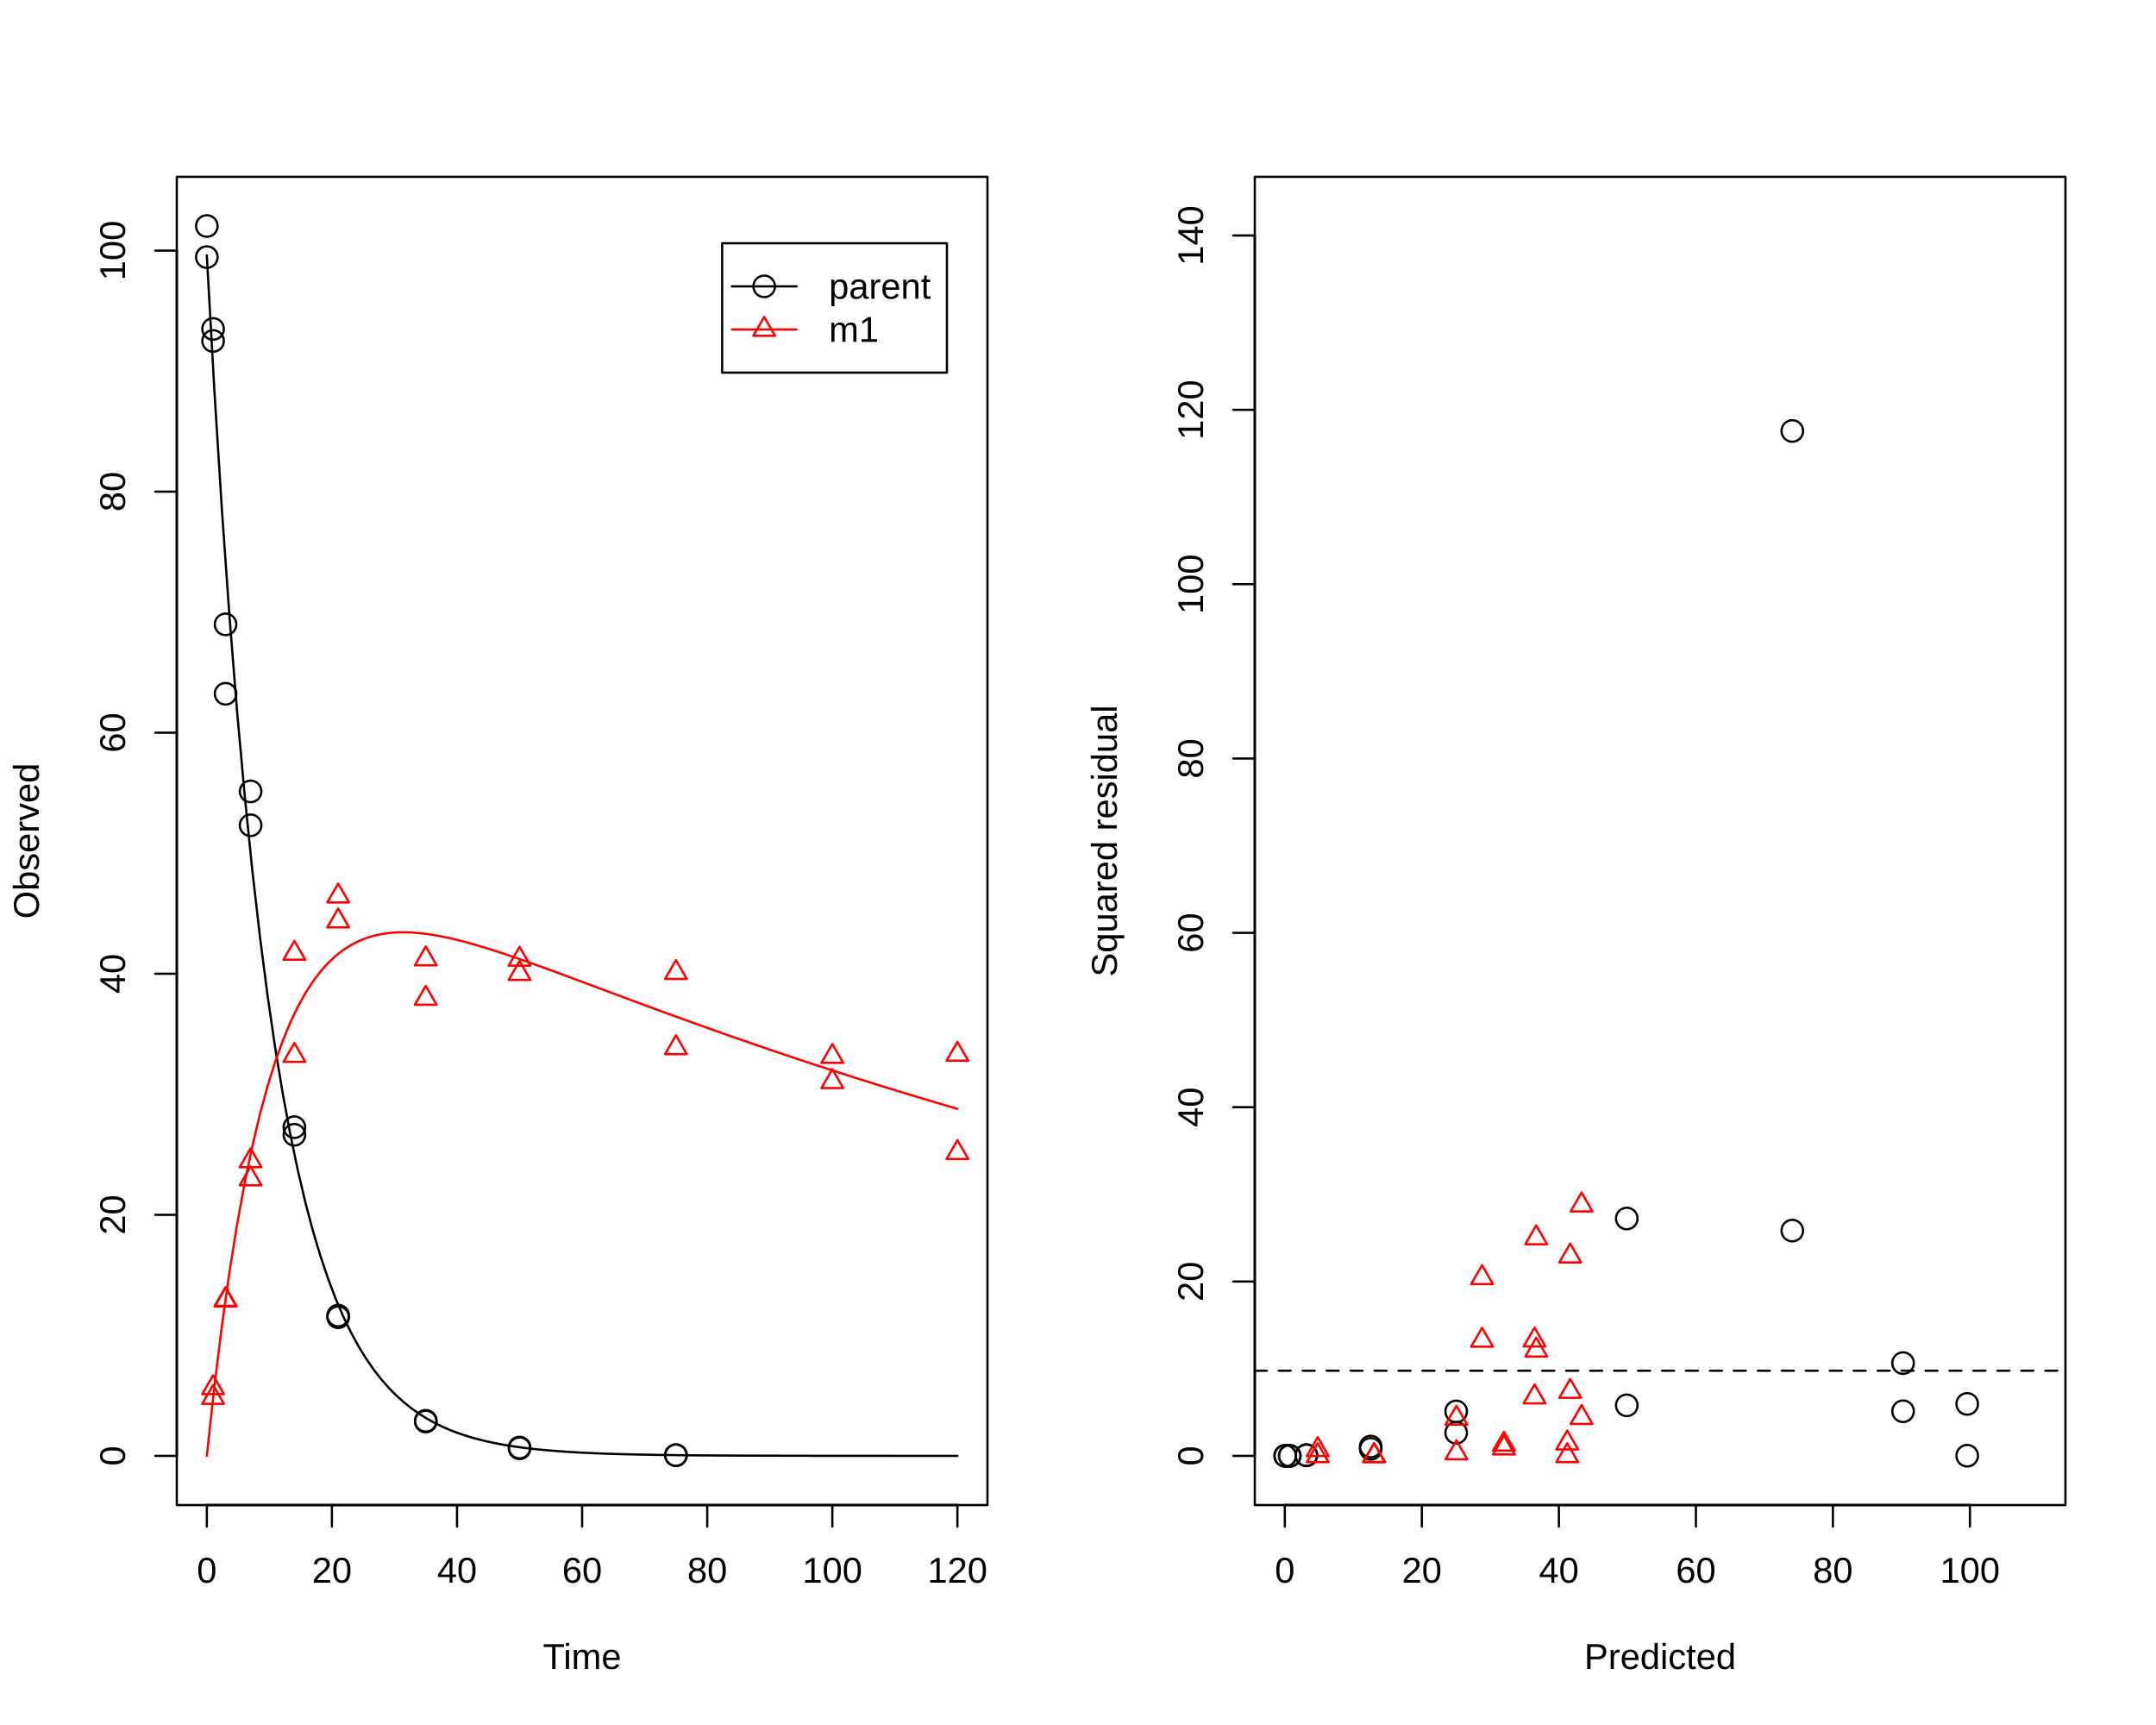
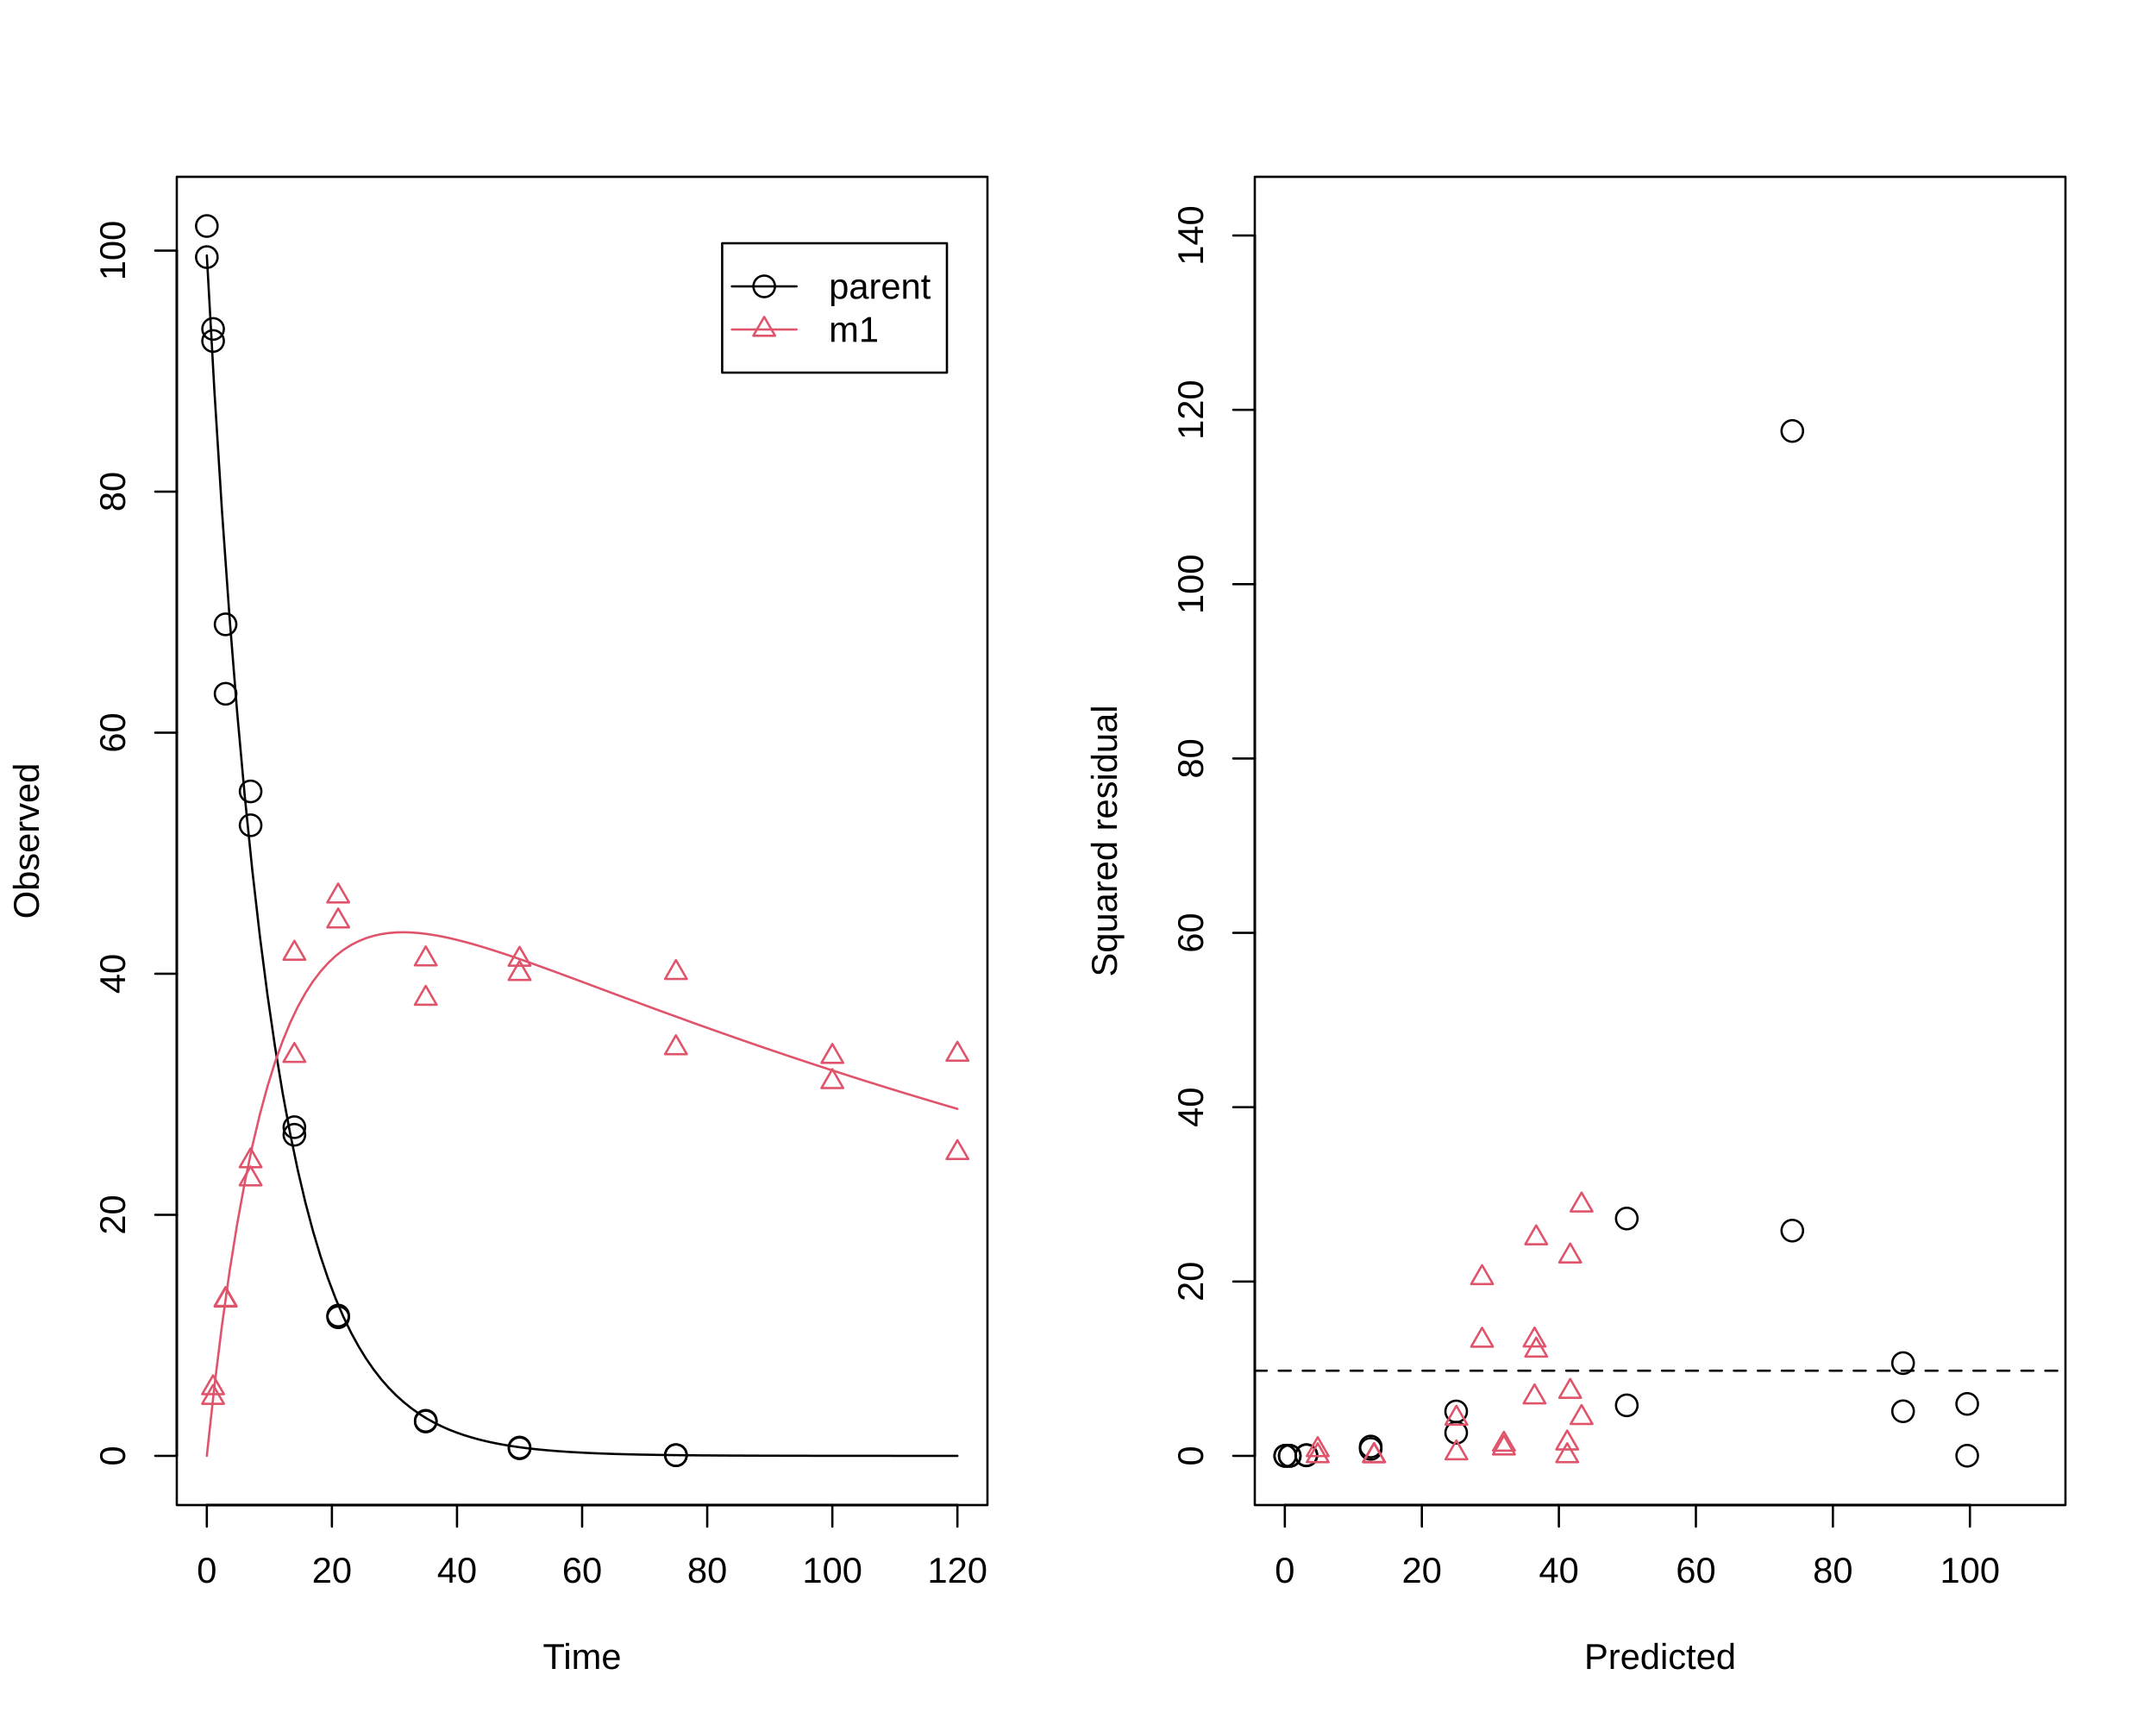
<svg xmlns="http://www.w3.org/2000/svg" viewBox="0 0 720.00 576.00">
  <defs>
    <style type="text/css">
    line, polyline, polygon, path, rect, circle {
      fill: none;
      stroke: #000000;
      stroke-linecap: round;
      stroke-linejoin: round;
      stroke-miterlimit: 10.00;
    }
  </style>
  </defs>
  <rect width="100%" height="100%" style="stroke: none; fill: #FFFFFF;" />
  <line x1="69.07" y1="502.56" x2="319.73" y2="502.56" style="stroke-width: 0.75;" />
  <line x1="69.07" y1="502.56" x2="69.07" y2="509.76" style="stroke-width: 0.75;" />
  <line x1="110.84" y1="502.56" x2="110.84" y2="509.76" style="stroke-width: 0.75;" />
  <line x1="152.62" y1="502.56" x2="152.62" y2="509.76" style="stroke-width: 0.75;" />
  <line x1="194.40" y1="502.56" x2="194.40" y2="509.76" style="stroke-width: 0.75;" />
  <line x1="236.18" y1="502.56" x2="236.18" y2="509.76" style="stroke-width: 0.75;" />
  <line x1="277.96" y1="502.56" x2="277.96" y2="509.76" style="stroke-width: 0.75;" />
  <line x1="319.73" y1="502.56" x2="319.73" y2="509.76" style="stroke-width: 0.75;" />
  <text x="65.73" y="528.48" style="font-size: 12.00px; font-family: Liberation Sans;" textLength="6.67px" lengthAdjust="spacingAndGlyphs">0</text>
  <text x="104.17" y="528.48" style="font-size: 12.00px; font-family: Liberation Sans;" textLength="13.34px" lengthAdjust="spacingAndGlyphs">20</text>
  <text x="145.95" y="528.48" style="font-size: 12.00px; font-family: Liberation Sans;" textLength="13.34px" lengthAdjust="spacingAndGlyphs">40</text>
  <text x="187.73" y="528.48" style="font-size: 12.00px; font-family: Liberation Sans;" textLength="13.34px" lengthAdjust="spacingAndGlyphs">60</text>
  <text x="229.51" y="528.48" style="font-size: 12.00px; font-family: Liberation Sans;" textLength="13.34px" lengthAdjust="spacingAndGlyphs">80</text>
  <text x="267.95" y="528.48" style="font-size: 12.00px; font-family: Liberation Sans;" textLength="20.02px" lengthAdjust="spacingAndGlyphs">100</text>
  <text x="309.73" y="528.48" style="font-size: 12.00px; font-family: Liberation Sans;" textLength="20.02px" lengthAdjust="spacingAndGlyphs">120</text>
  <line x1="59.04" y1="486.13" x2="59.04" y2="83.68" style="stroke-width: 0.75;" />
  <line x1="59.04" y1="486.13" x2="51.84" y2="486.13" style="stroke-width: 0.75;" />
  <line x1="59.04" y1="405.64" x2="51.84" y2="405.64" style="stroke-width: 0.75;" />
  <line x1="59.04" y1="325.15" x2="51.84" y2="325.15" style="stroke-width: 0.75;" />
  <line x1="59.04" y1="244.66" x2="51.84" y2="244.66" style="stroke-width: 0.75;" />
  <line x1="59.04" y1="164.17" x2="51.84" y2="164.17" style="stroke-width: 0.75;" />
  <line x1="59.04" y1="83.68" x2="51.84" y2="83.68" style="stroke-width: 0.75;" />
  <text transform="translate(41.76,489.47) rotate(-90)" style="font-size: 12.00px; font-family: Liberation Sans;" textLength="6.67px" lengthAdjust="spacingAndGlyphs">0</text>
  <text transform="translate(41.76,412.31) rotate(-90)" style="font-size: 12.00px; font-family: Liberation Sans;" textLength="13.34px" lengthAdjust="spacingAndGlyphs">20</text>
  <text transform="translate(41.76,331.82) rotate(-90)" style="font-size: 12.00px; font-family: Liberation Sans;" textLength="13.34px" lengthAdjust="spacingAndGlyphs">40</text>
  <text transform="translate(41.76,251.33) rotate(-90)" style="font-size: 12.00px; font-family: Liberation Sans;" textLength="13.34px" lengthAdjust="spacingAndGlyphs">60</text>
  <text transform="translate(41.76,170.84) rotate(-90)" style="font-size: 12.00px; font-family: Liberation Sans;" textLength="13.34px" lengthAdjust="spacingAndGlyphs">80</text>
  <text transform="translate(41.76,93.68) rotate(-90)" style="font-size: 12.00px; font-family: Liberation Sans;" textLength="20.02px" lengthAdjust="spacingAndGlyphs">100</text>
  <polyline points="59.04,502.56 329.76,502.56 329.76,59.04 59.04,59.04 59.04,502.56 " style="stroke-width: 0.75;" />
  <defs>
    <clipPath id="cpMC4wMHwzNjAuMDB8NTc2LjAwfDAuMDA=">
      <rect x="0.00" y="0.00" width="360.00" height="576.00" />
    </clipPath>
  </defs>
  <g clip-path="url(#cpMC4wMHwzNjAuMDB8NTc2LjAwfDAuMDA=)">
    <text x="181.29" y="557.28" style="font-size: 12.00px; font-family: Liberation Sans;" textLength="26.22px" lengthAdjust="spacingAndGlyphs">Time</text>
  </g>
  <g clip-path="url(#cpMC4wMHwzNjAuMDB8NTc2LjAwfDAuMDA=)">
    <text transform="translate(12.96,306.81) rotate(-90)" style="font-size: 12.00px; font-family: Liberation Sans;" textLength="52.02px" lengthAdjust="spacingAndGlyphs">Observed</text>
  </g>
  <defs>
    <clipPath id="cpNTkuMDR8MzI5Ljc2fDUwMi41Nnw1OS4wNA==">
      <rect x="59.04" y="59.04" width="270.72" height="443.52" />
    </clipPath>
  </defs>
  <circle cx="69.07" cy="85.85" r="2.70pt" style="stroke-width: 0.75;" clip-path="url(#cpNTkuMDR8MzI5Ljc2fDUwMi41Nnw1OS4wNA==)" />
  <circle cx="69.07" cy="75.47" r="2.70pt" style="stroke-width: 0.75;" clip-path="url(#cpNTkuMDR8MzI5Ljc2fDUwMi41Nnw1OS4wNA==)" />
  <circle cx="71.16" cy="109.84" r="2.70pt" style="stroke-width: 0.75;" clip-path="url(#cpNTkuMDR8MzI5Ljc2fDUwMi41Nnw1OS4wNA==)" />
  <circle cx="71.16" cy="113.86" r="2.70pt" style="stroke-width: 0.75;" clip-path="url(#cpNTkuMDR8MzI5Ljc2fDUwMi41Nnw1OS4wNA==)" />
  <circle cx="75.33" cy="231.66" r="2.70pt" style="stroke-width: 0.75;" clip-path="url(#cpNTkuMDR8MzI5Ljc2fDUwMi41Nnw1OS4wNA==)" />
  <circle cx="75.33" cy="208.48" r="2.70pt" style="stroke-width: 0.75;" clip-path="url(#cpNTkuMDR8MzI5Ljc2fDUwMi41Nnw1OS4wNA==)" />
  <circle cx="83.69" cy="275.57" r="2.70pt" style="stroke-width: 0.75;" clip-path="url(#cpNTkuMDR8MzI5Ljc2fDUwMi41Nnw1OS4wNA==)" />
  <circle cx="83.69" cy="264.26" r="2.70pt" style="stroke-width: 0.75;" clip-path="url(#cpNTkuMDR8MzI5Ljc2fDUwMi41Nnw1OS4wNA==)" />
  <circle cx="98.31" cy="376.38" r="2.70pt" style="stroke-width: 0.75;" clip-path="url(#cpNTkuMDR8MzI5Ljc2fDUwMi41Nnw1OS4wNA==)" />
  <circle cx="98.31" cy="378.92" r="2.70pt" style="stroke-width: 0.75;" clip-path="url(#cpNTkuMDR8MzI5Ljc2fDUwMi41Nnw1OS4wNA==)" />
  <circle cx="112.93" cy="439.85" r="2.70pt" style="stroke-width: 0.75;" clip-path="url(#cpNTkuMDR8MzI5Ljc2fDUwMi41Nnw1OS4wNA==)" />
  <circle cx="112.93" cy="439.29" r="2.70pt" style="stroke-width: 0.75;" clip-path="url(#cpNTkuMDR8MzI5Ljc2fDUwMi41Nnw1OS4wNA==)" />
  <circle cx="142.18" cy="474.66" r="2.70pt" style="stroke-width: 0.75;" clip-path="url(#cpNTkuMDR8MzI5Ljc2fDUwMi41Nnw1OS4wNA==)" />
  <circle cx="142.18" cy="474.42" r="2.70pt" style="stroke-width: 0.75;" clip-path="url(#cpNTkuMDR8MzI5Ljc2fDUwMi41Nnw1OS4wNA==)" />
  <circle cx="173.51" cy="483.36" r="2.70pt" style="stroke-width: 0.75;" clip-path="url(#cpNTkuMDR8MzI5Ljc2fDUwMi41Nnw1OS4wNA==)" />
  <circle cx="173.51" cy="483.60" r="2.70pt" style="stroke-width: 0.75;" clip-path="url(#cpNTkuMDR8MzI5Ljc2fDUwMi41Nnw1OS4wNA==)" />
  <circle cx="225.73" cy="485.93" r="2.70pt" style="stroke-width: 0.75;" clip-path="url(#cpNTkuMDR8MzI5Ljc2fDUwMi41Nnw1OS4wNA==)" />
  <circle cx="225.73" cy="485.89" r="2.70pt" style="stroke-width: 0.75;" clip-path="url(#cpNTkuMDR8MzI5Ljc2fDUwMi41Nnw1OS4wNA==)" />
-   <polyline points="71.16,462.46 74.79,468.75 67.52,468.75 71.16,462.46 " style="stroke-width: 0.75; stroke: #FF0000;" clip-path="url(#cpNTkuMDR8MzI5Ljc2fDUwMi41Nnw1OS4wNA==)" />
-   <polyline points="71.16,459.24 74.79,465.53 67.52,465.53 71.16,459.24 " style="stroke-width: 0.75; stroke: #FF0000;" clip-path="url(#cpNTkuMDR8MzI5Ljc2fDUwMi41Nnw1OS4wNA==)" />
-   <polyline points="75.33,429.98 78.97,436.28 71.70,436.28 75.33,429.98 " style="stroke-width: 0.75; stroke: #FF0000;" clip-path="url(#cpNTkuMDR8MzI5Ljc2fDUwMi41Nnw1OS4wNA==)" />
-   <polyline points="75.33,429.78 78.97,436.07 71.70,436.07 75.33,429.78 " style="stroke-width: 0.75; stroke: #FF0000;" clip-path="url(#cpNTkuMDR8MzI5Ljc2fDUwMi41Nnw1OS4wNA==)" />
-   <polyline points="83.69,389.49 87.33,395.79 80.05,395.79 83.69,389.49 " style="stroke-width: 0.75; stroke: #FF0000;" clip-path="url(#cpNTkuMDR8MzI5Ljc2fDUwMi41Nnw1OS4wNA==)" />
-   <polyline points="83.69,383.45 87.33,389.75 80.05,389.75 83.69,383.45 " style="stroke-width: 0.75; stroke: #FF0000;" clip-path="url(#cpNTkuMDR8MzI5Ljc2fDUwMi41Nnw1OS4wNA==)" />
-   <polyline points="98.31,314.15 101.95,320.45 94.67,320.45 98.31,314.15 " style="stroke-width: 0.75; stroke: #FF0000;" clip-path="url(#cpNTkuMDR8MzI5Ljc2fDUwMi41Nnw1OS4wNA==)" />
-   <polyline points="98.31,348.28 101.95,354.58 94.67,354.58 98.31,348.28 " style="stroke-width: 0.75; stroke: #FF0000;" clip-path="url(#cpNTkuMDR8MzI5Ljc2fDUwMi41Nnw1OS4wNA==)" />
-   <polyline points="112.93,303.36 116.57,309.66 109.30,309.66 112.93,303.36 " style="stroke-width: 0.75; stroke: #FF0000;" clip-path="url(#cpNTkuMDR8MzI5Ljc2fDUwMi41Nnw1OS4wNA==)" />
-   <polyline points="112.93,295.03 116.57,301.33 109.30,301.33 112.93,295.03 " style="stroke-width: 0.75; stroke: #FF0000;" clip-path="url(#cpNTkuMDR8MzI5Ljc2fDUwMi41Nnw1OS4wNA==)" />
-   <polyline points="142.18,316.04 145.81,322.34 138.54,322.34 142.18,316.04 " style="stroke-width: 0.75; stroke: #FF0000;" clip-path="url(#cpNTkuMDR8MzI5Ljc2fDUwMi41Nnw1OS4wNA==)" />
-   <polyline points="142.18,329.20 145.81,335.50 138.54,335.50 142.18,329.20 " style="stroke-width: 0.75; stroke: #FF0000;" clip-path="url(#cpNTkuMDR8MzI5Ljc2fDUwMi41Nnw1OS4wNA==)" />
-   <polyline points="173.51,316.16 177.15,322.46 169.87,322.46 173.51,316.16 " style="stroke-width: 0.75; stroke: #FF0000;" clip-path="url(#cpNTkuMDR8MzI5Ljc2fDUwMi41Nnw1OS4wNA==)" />
-   <polyline points="173.51,320.91 177.15,327.21 169.87,327.21 173.51,320.91 " style="stroke-width: 0.75; stroke: #FF0000;" clip-path="url(#cpNTkuMDR8MzI5Ljc2fDUwMi41Nnw1OS4wNA==)" />
-   <polyline points="225.73,320.59 229.37,326.89 222.10,326.89 225.73,320.59 " style="stroke-width: 0.75; stroke: #FF0000;" clip-path="url(#cpNTkuMDR8MzI5Ljc2fDUwMi41Nnw1OS4wNA==)" />
-   <polyline points="225.73,345.70 229.37,352.00 222.10,352.00 225.73,345.70 " style="stroke-width: 0.75; stroke: #FF0000;" clip-path="url(#cpNTkuMDR8MzI5Ljc2fDUwMi41Nnw1OS4wNA==)" />
-   <polyline points="277.96,357.01 281.59,363.31 274.32,363.31 277.96,357.01 " style="stroke-width: 0.75; stroke: #FF0000;" clip-path="url(#cpNTkuMDR8MzI5Ljc2fDUwMi41Nnw1OS4wNA==)" />
-   <polyline points="277.96,348.60 281.59,354.90 274.32,354.90 277.96,348.60 " style="stroke-width: 0.75; stroke: #FF0000;" clip-path="url(#cpNTkuMDR8MzI5Ljc2fDUwMi41Nnw1OS4wNA==)" />
-   <polyline points="319.73,380.72 323.37,387.01 316.10,387.01 319.73,380.72 " style="stroke-width: 0.75; stroke: #FF0000;" clip-path="url(#cpNTkuMDR8MzI5Ljc2fDUwMi41Nnw1OS4wNA==)" />
-   <polyline points="319.73,347.88 323.37,354.17 316.10,354.17 319.73,347.88 " style="stroke-width: 0.75; stroke: #FF0000;" clip-path="url(#cpNTkuMDR8MzI5Ljc2fDUwMi41Nnw1OS4wNA==)" />
+   <polyline points="71.16,462.46 74.79,468.75 67.52,468.75 71.16,462.46 " style="stroke-width: 0.75; stroke: #DF536B;" clip-path="url(#cpNTkuMDR8MzI5Ljc2fDUwMi41Nnw1OS4wNA==)" />
+   <polyline points="71.16,459.24 74.79,465.53 67.52,465.53 71.16,459.24 " style="stroke-width: 0.75; stroke: #DF536B;" clip-path="url(#cpNTkuMDR8MzI5Ljc2fDUwMi41Nnw1OS4wNA==)" />
+   <polyline points="75.33,429.98 78.97,436.28 71.70,436.28 75.33,429.98 " style="stroke-width: 0.75; stroke: #DF536B;" clip-path="url(#cpNTkuMDR8MzI5Ljc2fDUwMi41Nnw1OS4wNA==)" />
+   <polyline points="75.33,429.78 78.97,436.07 71.70,436.07 75.33,429.78 " style="stroke-width: 0.75; stroke: #DF536B;" clip-path="url(#cpNTkuMDR8MzI5Ljc2fDUwMi41Nnw1OS4wNA==)" />
+   <polyline points="83.69,389.49 87.33,395.79 80.05,395.79 83.69,389.49 " style="stroke-width: 0.75; stroke: #DF536B;" clip-path="url(#cpNTkuMDR8MzI5Ljc2fDUwMi41Nnw1OS4wNA==)" />
+   <polyline points="83.69,383.45 87.33,389.75 80.05,389.75 83.69,383.45 " style="stroke-width: 0.75; stroke: #DF536B;" clip-path="url(#cpNTkuMDR8MzI5Ljc2fDUwMi41Nnw1OS4wNA==)" />
+   <polyline points="98.31,314.15 101.95,320.45 94.67,320.45 98.31,314.15 " style="stroke-width: 0.75; stroke: #DF536B;" clip-path="url(#cpNTkuMDR8MzI5Ljc2fDUwMi41Nnw1OS4wNA==)" />
+   <polyline points="98.31,348.28 101.95,354.58 94.67,354.58 98.31,348.28 " style="stroke-width: 0.75; stroke: #DF536B;" clip-path="url(#cpNTkuMDR8MzI5Ljc2fDUwMi41Nnw1OS4wNA==)" />
+   <polyline points="112.93,303.36 116.57,309.66 109.30,309.66 112.93,303.36 " style="stroke-width: 0.75; stroke: #DF536B;" clip-path="url(#cpNTkuMDR8MzI5Ljc2fDUwMi41Nnw1OS4wNA==)" />
+   <polyline points="112.93,295.03 116.57,301.33 109.30,301.33 112.93,295.03 " style="stroke-width: 0.75; stroke: #DF536B;" clip-path="url(#cpNTkuMDR8MzI5Ljc2fDUwMi41Nnw1OS4wNA==)" />
+   <polyline points="142.18,316.04 145.81,322.34 138.54,322.34 142.18,316.04 " style="stroke-width: 0.75; stroke: #DF536B;" clip-path="url(#cpNTkuMDR8MzI5Ljc2fDUwMi41Nnw1OS4wNA==)" />
+   <polyline points="142.18,329.20 145.81,335.50 138.54,335.50 142.18,329.20 " style="stroke-width: 0.75; stroke: #DF536B;" clip-path="url(#cpNTkuMDR8MzI5Ljc2fDUwMi41Nnw1OS4wNA==)" />
+   <polyline points="173.51,316.16 177.15,322.46 169.87,322.46 173.51,316.16 " style="stroke-width: 0.75; stroke: #DF536B;" clip-path="url(#cpNTkuMDR8MzI5Ljc2fDUwMi41Nnw1OS4wNA==)" />
+   <polyline points="173.51,320.91 177.15,327.21 169.87,327.21 173.51,320.91 " style="stroke-width: 0.75; stroke: #DF536B;" clip-path="url(#cpNTkuMDR8MzI5Ljc2fDUwMi41Nnw1OS4wNA==)" />
+   <polyline points="225.73,320.59 229.37,326.89 222.10,326.89 225.73,320.59 " style="stroke-width: 0.75; stroke: #DF536B;" clip-path="url(#cpNTkuMDR8MzI5Ljc2fDUwMi41Nnw1OS4wNA==)" />
+   <polyline points="225.73,345.70 229.37,352.00 222.10,352.00 225.73,345.70 " style="stroke-width: 0.75; stroke: #DF536B;" clip-path="url(#cpNTkuMDR8MzI5Ljc2fDUwMi41Nnw1OS4wNA==)" />
+   <polyline points="277.96,357.01 281.59,363.31 274.32,363.31 277.96,357.01 " style="stroke-width: 0.75; stroke: #DF536B;" clip-path="url(#cpNTkuMDR8MzI5Ljc2fDUwMi41Nnw1OS4wNA==)" />
+   <polyline points="277.96,348.60 281.59,354.90 274.32,354.90 277.96,348.60 " style="stroke-width: 0.75; stroke: #DF536B;" clip-path="url(#cpNTkuMDR8MzI5Ljc2fDUwMi41Nnw1OS4wNA==)" />
+   <polyline points="319.73,380.72 323.37,387.01 316.10,387.01 319.73,380.72 " style="stroke-width: 0.75; stroke: #DF536B;" clip-path="url(#cpNTkuMDR8MzI5Ljc2fDUwMi41Nnw1OS4wNA==)" />
+   <polyline points="319.73,347.88 323.37,354.17 316.10,354.17 319.73,347.88 " style="stroke-width: 0.75; stroke: #DF536B;" clip-path="url(#cpNTkuMDR8MzI5Ljc2fDUwMi41Nnw1OS4wNA==)" />
  <polyline points="69.07,85.29 71.60,130.49 74.13,170.59 76.66,206.17 79.19,237.74 81.73,265.74 84.26,290.59 86.79,312.64 89.32,332.20 91.85,349.56 94.39,364.96 96.92,378.62 99.45,390.74 101.98,401.50 104.51,411.04 107.05,419.51 109.58,427.02 112.11,433.69 114.64,439.60 117.17,444.85 119.71,449.50 122.24,453.63 124.77,457.30 127.30,460.55 129.83,463.43 132.37,465.99 134.90,468.26 137.43,470.28 139.96,472.07 142.49,473.65 145.03,475.06 147.56,476.31 150.09,477.42 152.62,478.40 155.15,479.27 157.69,480.04 160.22,480.73 162.75,481.34 165.28,481.88 167.81,482.36 170.35,482.79 172.88,483.16 175.41,483.50 177.94,483.80 180.47,484.06 183.01,484.29 185.54,484.50 188.07,484.68 190.60,484.85 193.13,484.99 195.67,485.12 198.20,485.24 200.73,485.34 203.26,485.43 205.79,485.51 208.33,485.58 210.86,485.64 213.39,485.70 215.92,485.74 218.45,485.79 220.99,485.83 223.52,485.86 226.05,485.89 228.58,485.92 231.11,485.94 233.65,485.97 236.18,485.98 238.71,486.00 241.24,486.02 243.77,486.03 246.31,486.04 248.84,486.05 251.37,486.06 253.90,486.07 256.43,486.08 258.97,486.08 261.50,486.09 264.03,486.09 266.56,486.10 269.09,486.10 271.63,486.11 274.16,486.11 276.69,486.11 279.22,486.11 281.75,486.12 284.29,486.12 286.82,486.12 289.35,486.12 291.88,486.12 294.41,486.12 296.95,486.12 299.48,486.13 302.01,486.13 304.54,486.13 307.07,486.13 309.61,486.13 312.14,486.13 314.67,486.13 317.20,486.13 319.73,486.13 " style="stroke-width: 0.75;" clip-path="url(#cpNTkuMDR8MzI5Ljc2fDUwMi41Nnw1OS4wNA==)" />
-   <polyline points="69.07,486.13 71.60,462.96 74.13,442.54 76.66,424.57 79.19,408.78 81.73,394.90 84.26,382.74 86.79,372.09 89.32,362.79 91.85,354.67 94.39,347.61 96.92,341.48 99.45,336.18 101.98,331.62 104.51,327.71 107.05,324.38 109.58,321.55 112.11,319.18 114.64,317.21 117.17,315.59 119.71,314.29 122.24,313.26 124.77,312.48 127.30,311.92 129.83,311.55 132.37,311.34 134.90,311.29 137.43,311.37 139.96,311.56 142.49,311.86 145.03,312.25 147.56,312.71 150.09,313.24 152.62,313.84 155.15,314.49 157.69,315.18 160.22,315.92 162.75,316.69 165.28,317.49 167.81,318.31 170.35,319.16 172.88,320.03 175.41,320.91 177.94,321.81 180.47,322.72 183.01,323.64 185.54,324.56 188.07,325.50 190.60,326.43 193.13,327.37 195.67,328.32 198.20,329.26 200.73,330.21 203.26,331.15 205.79,332.10 208.33,333.04 210.86,333.98 213.39,334.92 215.92,335.86 218.45,336.79 220.99,337.72 223.52,338.64 226.05,339.56 228.58,340.48 231.11,341.40 233.65,342.31 236.18,343.21 238.71,344.11 241.24,345.00 243.77,345.89 246.31,346.78 248.84,347.66 251.37,348.54 253.90,349.41 256.43,350.27 258.97,351.13 261.50,351.99 264.03,352.84 266.56,353.68 269.09,354.52 271.63,355.36 274.16,356.19 276.69,357.01 279.22,357.83 281.75,358.64 284.29,359.45 286.82,360.26 289.35,361.06 291.88,361.85 294.41,362.64 296.95,363.43 299.48,364.21 302.01,364.98 304.54,365.75 307.07,366.51 309.61,367.27 312.14,368.03 314.67,368.78 317.20,369.53 319.73,370.27 " style="stroke-width: 0.75; stroke: #FF0000;" clip-path="url(#cpNTkuMDR8MzI5Ljc2fDUwMi41Nnw1OS4wNA==)" />
+   <polyline points="69.07,486.13 71.60,462.96 74.13,442.54 76.66,424.57 79.19,408.78 81.73,394.90 84.26,382.74 86.79,372.09 89.32,362.79 91.85,354.67 94.39,347.61 96.92,341.48 99.45,336.18 101.98,331.62 104.51,327.71 107.05,324.38 109.58,321.55 112.11,319.18 114.64,317.21 117.17,315.59 119.71,314.29 122.24,313.26 124.77,312.48 127.30,311.92 129.83,311.55 132.37,311.34 134.90,311.29 137.43,311.37 139.96,311.56 142.49,311.86 145.03,312.25 147.56,312.71 150.09,313.24 152.62,313.84 155.15,314.49 157.69,315.18 160.22,315.92 162.75,316.69 165.28,317.49 167.81,318.31 170.35,319.16 172.88,320.03 175.41,320.91 177.94,321.81 180.47,322.72 183.01,323.64 185.54,324.56 188.07,325.50 190.60,326.43 193.13,327.37 195.67,328.32 198.20,329.26 200.73,330.21 203.26,331.15 205.79,332.10 208.33,333.04 210.86,333.98 213.39,334.92 215.92,335.86 218.45,336.79 220.99,337.72 223.52,338.64 226.05,339.56 228.58,340.48 231.11,341.40 233.65,342.31 236.18,343.21 238.71,344.11 241.24,345.00 243.77,345.89 246.31,346.78 248.84,347.66 251.37,348.54 253.90,349.41 256.43,350.27 258.97,351.13 261.50,351.99 264.03,352.84 266.56,353.68 269.09,354.52 271.63,355.36 274.16,356.19 276.69,357.01 279.22,357.83 281.75,358.64 284.29,359.45 286.82,360.26 289.35,361.06 291.88,361.85 294.41,362.64 296.95,363.43 299.48,364.21 302.01,364.98 304.54,365.75 307.07,366.51 309.61,367.27 312.14,368.03 314.67,368.78 317.20,369.53 319.73,370.27 " style="stroke-width: 0.75; stroke: #DF536B;" clip-path="url(#cpNTkuMDR8MzI5Ljc2fDUwMi41Nnw1OS4wNA==)" />
  <rect x="241.17" y="81.22" width="75.06" height="43.20" style="stroke-width: 0.75; fill: #FFFFFF;" clip-path="url(#cpNTkuMDR8MzI5Ljc2fDUwMi41Nnw1OS4wNA==)" />
  <line x1="244.41" y1="95.62" x2="266.01" y2="95.62" style="stroke-width: 0.75;" clip-path="url(#cpNTkuMDR8MzI5Ljc2fDUwMi41Nnw1OS4wNA==)" />
-   <line x1="244.41" y1="110.02" x2="266.01" y2="110.02" style="stroke-width: 0.75; stroke: #FF0000;" clip-path="url(#cpNTkuMDR8MzI5Ljc2fDUwMi41Nnw1OS4wNA==)" />
+   <line x1="244.41" y1="110.02" x2="266.01" y2="110.02" style="stroke-width: 0.75; stroke: #DF536B;" clip-path="url(#cpNTkuMDR8MzI5Ljc2fDUwMi41Nnw1OS4wNA==)" />
  <circle cx="255.21" cy="95.62" r="2.70pt" style="stroke-width: 0.75;" clip-path="url(#cpNTkuMDR8MzI5Ljc2fDUwMi41Nnw1OS4wNA==)" />
-   <polyline points="255.21,105.82 258.84,112.12 251.57,112.12 255.21,105.82 " style="stroke-width: 0.75; stroke: #FF0000;" clip-path="url(#cpNTkuMDR8MzI5Ljc2fDUwMi41Nnw1OS4wNA==)" />
+   <polyline points="255.21,105.82 258.84,112.12 251.57,112.12 255.21,105.82 " style="stroke-width: 0.75; stroke: #DF536B;" clip-path="url(#cpNTkuMDR8MzI5Ljc2fDUwMi41Nnw1OS4wNA==)" />
  <g clip-path="url(#cpNTkuMDR8MzI5Ljc2fDUwMi41Nnw1OS4wNA==)">
    <text x="276.81" y="99.74" style="font-size: 12.00px; font-family: Liberation Sans;" textLength="34.02px" lengthAdjust="spacingAndGlyphs">parent</text>
  </g>
  <g clip-path="url(#cpNTkuMDR8MzI5Ljc2fDUwMi41Nnw1OS4wNA==)">
    <text x="276.81" y="114.14" style="font-size: 12.00px; font-family: Liberation Sans;" textLength="16.67px" lengthAdjust="spacingAndGlyphs">m1</text>
  </g>
  <defs>
    <clipPath id="cpNDE5LjA0fDY4OS43Nnw1MDIuNTZ8NTkuMDQ=">
      <rect x="419.04" y="59.04" width="270.72" height="443.52" />
    </clipPath>
  </defs>
  <defs>
    <clipPath id="cpMC4wMHw3MjAuMDB8NTc2LjAwfDAuMDA=">
      <rect x="0.00" y="0.00" width="720.00" height="576.00" />
    </clipPath>
  </defs>
  <line x1="429.07" y1="502.56" x2="657.86" y2="502.56" style="stroke-width: 0.75;" clip-path="url(#cpMC4wMHw3MjAuMDB8NTc2LjAwfDAuMDA=)" />
  <line x1="429.07" y1="502.56" x2="429.07" y2="509.76" style="stroke-width: 0.75;" clip-path="url(#cpMC4wMHw3MjAuMDB8NTc2LjAwfDAuMDA=)" />
  <line x1="474.83" y1="502.56" x2="474.83" y2="509.76" style="stroke-width: 0.75;" clip-path="url(#cpMC4wMHw3MjAuMDB8NTc2LjAwfDAuMDA=)" />
  <line x1="520.59" y1="502.56" x2="520.59" y2="509.76" style="stroke-width: 0.75;" clip-path="url(#cpMC4wMHw3MjAuMDB8NTc2LjAwfDAuMDA=)" />
  <line x1="566.35" y1="502.56" x2="566.35" y2="509.76" style="stroke-width: 0.75;" clip-path="url(#cpMC4wMHw3MjAuMDB8NTc2LjAwfDAuMDA=)" />
  <line x1="612.10" y1="502.56" x2="612.10" y2="509.76" style="stroke-width: 0.75;" clip-path="url(#cpMC4wMHw3MjAuMDB8NTc2LjAwfDAuMDA=)" />
  <line x1="657.86" y1="502.56" x2="657.86" y2="509.76" style="stroke-width: 0.75;" clip-path="url(#cpMC4wMHw3MjAuMDB8NTc2LjAwfDAuMDA=)" />
  <g clip-path="url(#cpMC4wMHw3MjAuMDB8NTc2LjAwfDAuMDA=)">
    <text x="425.73" y="528.48" style="font-size: 12.00px; font-family: Liberation Sans;" textLength="6.67px" lengthAdjust="spacingAndGlyphs">0</text>
  </g>
  <g clip-path="url(#cpMC4wMHw3MjAuMDB8NTc2LjAwfDAuMDA=)">
    <text x="468.15" y="528.48" style="font-size: 12.00px; font-family: Liberation Sans;" textLength="13.34px" lengthAdjust="spacingAndGlyphs">20</text>
  </g>
  <g clip-path="url(#cpMC4wMHw3MjAuMDB8NTc2LjAwfDAuMDA=)">
    <text x="513.91" y="528.48" style="font-size: 12.00px; font-family: Liberation Sans;" textLength="13.34px" lengthAdjust="spacingAndGlyphs">40</text>
  </g>
  <g clip-path="url(#cpMC4wMHw3MjAuMDB8NTc2LjAwfDAuMDA=)">
    <text x="559.67" y="528.48" style="font-size: 12.00px; font-family: Liberation Sans;" textLength="13.34px" lengthAdjust="spacingAndGlyphs">60</text>
  </g>
  <g clip-path="url(#cpMC4wMHw3MjAuMDB8NTc2LjAwfDAuMDA=)">
    <text x="605.43" y="528.48" style="font-size: 12.00px; font-family: Liberation Sans;" textLength="13.34px" lengthAdjust="spacingAndGlyphs">80</text>
  </g>
  <g clip-path="url(#cpMC4wMHw3MjAuMDB8NTc2LjAwfDAuMDA=)">
    <text x="647.86" y="528.48" style="font-size: 12.00px; font-family: Liberation Sans;" textLength="20.02px" lengthAdjust="spacingAndGlyphs">100</text>
  </g>
  <line x1="419.04" y1="486.13" x2="419.04" y2="78.64" style="stroke-width: 0.75;" clip-path="url(#cpMC4wMHw3MjAuMDB8NTc2LjAwfDAuMDA=)" />
  <line x1="419.04" y1="486.13" x2="411.84" y2="486.13" style="stroke-width: 0.75;" clip-path="url(#cpMC4wMHw3MjAuMDB8NTc2LjAwfDAuMDA=)" />
  <line x1="419.04" y1="427.92" x2="411.84" y2="427.92" style="stroke-width: 0.75;" clip-path="url(#cpMC4wMHw3MjAuMDB8NTc2LjAwfDAuMDA=)" />
  <line x1="419.04" y1="369.71" x2="411.84" y2="369.71" style="stroke-width: 0.75;" clip-path="url(#cpMC4wMHw3MjAuMDB8NTc2LjAwfDAuMDA=)" />
  <line x1="419.04" y1="311.49" x2="411.84" y2="311.49" style="stroke-width: 0.75;" clip-path="url(#cpMC4wMHw3MjAuMDB8NTc2LjAwfDAuMDA=)" />
  <line x1="419.04" y1="253.28" x2="411.84" y2="253.28" style="stroke-width: 0.75;" clip-path="url(#cpMC4wMHw3MjAuMDB8NTc2LjAwfDAuMDA=)" />
  <line x1="419.04" y1="195.07" x2="411.84" y2="195.07" style="stroke-width: 0.75;" clip-path="url(#cpMC4wMHw3MjAuMDB8NTc2LjAwfDAuMDA=)" />
  <line x1="419.04" y1="136.85" x2="411.84" y2="136.85" style="stroke-width: 0.75;" clip-path="url(#cpMC4wMHw3MjAuMDB8NTc2LjAwfDAuMDA=)" />
  <line x1="419.04" y1="78.64" x2="411.84" y2="78.64" style="stroke-width: 0.75;" clip-path="url(#cpMC4wMHw3MjAuMDB8NTc2LjAwfDAuMDA=)" />
  <g clip-path="url(#cpMC4wMHw3MjAuMDB8NTc2LjAwfDAuMDA=)">
    <text transform="translate(401.76,489.47) rotate(-90)" style="font-size: 12.00px; font-family: Liberation Sans;" textLength="6.67px" lengthAdjust="spacingAndGlyphs">0</text>
  </g>
  <g clip-path="url(#cpMC4wMHw3MjAuMDB8NTc2LjAwfDAuMDA=)">
    <text transform="translate(401.76,434.59) rotate(-90)" style="font-size: 12.00px; font-family: Liberation Sans;" textLength="13.34px" lengthAdjust="spacingAndGlyphs">20</text>
  </g>
  <g clip-path="url(#cpMC4wMHw3MjAuMDB8NTc2LjAwfDAuMDA=)">
    <text transform="translate(401.76,376.38) rotate(-90)" style="font-size: 12.00px; font-family: Liberation Sans;" textLength="13.34px" lengthAdjust="spacingAndGlyphs">40</text>
  </g>
  <g clip-path="url(#cpMC4wMHw3MjAuMDB8NTc2LjAwfDAuMDA=)">
    <text transform="translate(401.76,318.16) rotate(-90)" style="font-size: 12.00px; font-family: Liberation Sans;" textLength="13.34px" lengthAdjust="spacingAndGlyphs">60</text>
  </g>
  <g clip-path="url(#cpMC4wMHw3MjAuMDB8NTc2LjAwfDAuMDA=)">
    <text transform="translate(401.76,259.95) rotate(-90)" style="font-size: 12.00px; font-family: Liberation Sans;" textLength="13.34px" lengthAdjust="spacingAndGlyphs">80</text>
  </g>
  <g clip-path="url(#cpMC4wMHw3MjAuMDB8NTc2LjAwfDAuMDA=)">
    <text transform="translate(401.76,205.07) rotate(-90)" style="font-size: 12.00px; font-family: Liberation Sans;" textLength="20.02px" lengthAdjust="spacingAndGlyphs">100</text>
  </g>
  <g clip-path="url(#cpMC4wMHw3MjAuMDB8NTc2LjAwfDAuMDA=)">
    <text transform="translate(401.76,146.86) rotate(-90)" style="font-size: 12.00px; font-family: Liberation Sans;" textLength="20.02px" lengthAdjust="spacingAndGlyphs">120</text>
  </g>
  <g clip-path="url(#cpMC4wMHw3MjAuMDB8NTc2LjAwfDAuMDA=)">
    <text transform="translate(401.76,88.65) rotate(-90)" style="font-size: 12.00px; font-family: Liberation Sans;" textLength="20.02px" lengthAdjust="spacingAndGlyphs">140</text>
  </g>
  <polyline points="419.04,502.56 689.76,502.56 689.76,59.04 419.04,59.04 419.04,502.56 " style="stroke-width: 0.75;" clip-path="url(#cpMC4wMHw3MjAuMDB8NTc2LjAwfDAuMDA=)" />
  <defs>
    <clipPath id="cpMzYwLjAwfDcyMC4wMHw1NzYuMDB8MC4wMA==">
      <rect x="360.00" y="0.00" width="360.00" height="576.00" />
    </clipPath>
  </defs>
  <g clip-path="url(#cpMzYwLjAwfDcyMC4wMHw1NzYuMDB8MC4wMA==)">
    <text x="529.06" y="557.28" style="font-size: 12.00px; font-family: Liberation Sans;" textLength="50.69px" lengthAdjust="spacingAndGlyphs">Predicted</text>
  </g>
  <g clip-path="url(#cpMzYwLjAwfDcyMC4wMHw1NzYuMDB8MC4wMA==)">
    <text transform="translate(372.96,326.16) rotate(-90)" style="font-size: 12.00px; font-family: Liberation Sans;" textLength="90.72px" lengthAdjust="spacingAndGlyphs">Squared residual</text>
  </g>
  <defs>
    <clipPath id="cpNDE5LjA0fDY4OS43Nnw1MDIuNTZ8NTkuMDQ=">
      <rect x="419.04" y="59.04" width="270.72" height="443.52" />
    </clipPath>
  </defs>
  <circle cx="656.95" cy="486.08" r="2.70pt" style="stroke-width: 0.75;" clip-path="url(#cpNDE5LjA0fDY4OS43Nnw1MDIuNTZ8NTkuMDQ=)" />
  <circle cx="656.95" cy="468.78" r="2.70pt" style="stroke-width: 0.75;" clip-path="url(#cpNDE5LjA0fDY4OS43Nnw1MDIuNTZ8NTkuMDQ=)" />
  <circle cx="635.53" cy="455.16" r="2.70pt" style="stroke-width: 0.75;" clip-path="url(#cpNDE5LjA0fDY4OS43Nnw1MDIuNTZ8NTkuMDQ=)" />
  <circle cx="635.53" cy="471.24" r="2.70pt" style="stroke-width: 0.75;" clip-path="url(#cpNDE5LjA0fDY4OS43Nnw1MDIuNTZ8NTkuMDQ=)" />
  <circle cx="598.54" cy="143.91" r="2.70pt" style="stroke-width: 0.75;" clip-path="url(#cpNDE5LjA0fDY4OS43Nnw1MDIuNTZ8NTkuMDQ=)" />
  <circle cx="598.54" cy="410.92" r="2.70pt" style="stroke-width: 0.75;" clip-path="url(#cpNDE5LjA0fDY4OS43Nnw1MDIuNTZ8NTkuMDQ=)" />
  <circle cx="543.26" cy="469.26" r="2.70pt" style="stroke-width: 0.75;" clip-path="url(#cpNDE5LjA0fDY4OS43Nnw1MDIuNTZ8NTkuMDQ=)" />
  <circle cx="543.26" cy="406.88" r="2.70pt" style="stroke-width: 0.75;" clip-path="url(#cpNDE5LjA0fDY4OS43Nnw1MDIuNTZ8NTkuMDQ=)" />
  <circle cx="486.29" cy="471.30" r="2.70pt" style="stroke-width: 0.75;" clip-path="url(#cpNDE5LjA0fDY4OS43Nnw1MDIuNTZ8NTkuMDQ=)" />
  <circle cx="486.29" cy="478.42" r="2.70pt" style="stroke-width: 0.75;" clip-path="url(#cpNDE5LjA0fDY4OS43Nnw1MDIuNTZ8NTkuMDQ=)" />
  <circle cx="457.75" cy="483.02" r="2.70pt" style="stroke-width: 0.75;" clip-path="url(#cpNDE5LjA0fDY4OS43Nnw1MDIuNTZ8NTkuMDQ=)" />
  <circle cx="457.75" cy="483.80" r="2.70pt" style="stroke-width: 0.75;" clip-path="url(#cpNDE5LjA0fDY4OS43Nnw1MDIuNTZ8NTkuMDQ=)" />
  <circle cx="436.27" cy="485.88" r="2.70pt" style="stroke-width: 0.75;" clip-path="url(#cpNDE5LjA0fDY4OS43Nnw1MDIuNTZ8NTkuMDQ=)" />
  <circle cx="436.27" cy="485.97" r="2.70pt" style="stroke-width: 0.75;" clip-path="url(#cpNDE5LjA0fDY4OS43Nnw1MDIuNTZ8NTkuMDQ=)" />
  <circle cx="430.71" cy="486.13" r="2.70pt" style="stroke-width: 0.75;" clip-path="url(#cpNDE5LjA0fDY4OS43Nnw1MDIuNTZ8NTkuMDQ=)" />
  <circle cx="430.71" cy="486.11" r="2.70pt" style="stroke-width: 0.75;" clip-path="url(#cpNDE5LjA0fDY4OS43Nnw1MDIuNTZ8NTkuMDQ=)" />
  <circle cx="429.21" cy="486.13" r="2.70pt" style="stroke-width: 0.75;" clip-path="url(#cpNDE5LjA0fDY4OS43Nnw1MDIuNTZ8NTkuMDQ=)" />
  <circle cx="429.21" cy="486.13" r="2.70pt" style="stroke-width: 0.75;" clip-path="url(#cpNDE5LjA0fDY4OS43Nnw1MDIuNTZ8NTkuMDQ=)" />
-   <polyline points="440.06,481.93 443.69,488.23 436.42,488.23 440.06,481.93 " style="stroke-width: 0.75; stroke: #FF0000;" clip-path="url(#cpNDE5LjA0fDY4OS43Nnw1MDIuNTZ8NTkuMDQ=)" />
-   <polyline points="440.06,479.90 443.69,486.19 436.42,486.19 440.06,479.90 " style="stroke-width: 0.75; stroke: #FF0000;" clip-path="url(#cpNDE5LjA0fDY4OS43Nnw1MDIuNTZ8NTkuMDQ=)" />
-   <polyline points="458.87,481.90 462.50,488.19 455.23,488.19 458.87,481.90 " style="stroke-width: 0.75; stroke: #FF0000;" clip-path="url(#cpNDE5LjA0fDY4OS43Nnw1MDIuNTZ8NTkuMDQ=)" />
-   <polyline points="458.87,481.92 462.50,488.22 455.23,488.22 458.87,481.92 " style="stroke-width: 0.75; stroke: #FF0000;" clip-path="url(#cpNDE5LjA0fDY4OS43Nnw1MDIuNTZ8NTkuMDQ=)" />
-   <polyline points="486.37,469.41 490.00,475.70 482.73,475.70 486.37,469.41 " style="stroke-width: 0.75; stroke: #FF0000;" clip-path="url(#cpNDE5LjA0fDY4OS43Nnw1MDIuNTZ8NTkuMDQ=)" />
-   <polyline points="486.37,480.97 490.00,487.27 482.73,487.27 486.37,480.97 " style="stroke-width: 0.75; stroke: #FF0000;" clip-path="url(#cpNDE5LjA0fDY4OS43Nnw1MDIuNTZ8NTkuMDQ=)" />
-   <polyline points="513.01,409.17 516.65,415.47 509.38,415.47 513.01,409.17 " style="stroke-width: 0.75; stroke: #FF0000;" clip-path="url(#cpNDE5LjA0fDY4OS43Nnw1MDIuNTZ8NTkuMDQ=)" />
-   <polyline points="513.01,446.68 516.65,452.98 509.38,452.98 513.01,446.68 " style="stroke-width: 0.75; stroke: #FF0000;" clip-path="url(#cpNDE5LjA0fDY4OS43Nnw1MDIuNTZ8NTkuMDQ=)" />
-   <polyline points="524.37,460.45 528.00,466.75 520.73,466.75 524.37,460.45 " style="stroke-width: 0.75; stroke: #FF0000;" clip-path="url(#cpNDE5LjA0fDY4OS43Nnw1MDIuNTZ8NTkuMDQ=)" />
-   <polyline points="524.37,415.24 528.00,421.54 520.73,421.54 524.37,415.24 " style="stroke-width: 0.75; stroke: #FF0000;" clip-path="url(#cpNDE5LjA0fDY4OS43Nnw1MDIuNTZ8NTkuMDQ=)" />
-   <polyline points="528.17,469.18 531.80,475.48 524.53,475.48 528.17,469.18 " style="stroke-width: 0.75; stroke: #FF0000;" clip-path="url(#cpNDE5LjA0fDY4OS43Nnw1MDIuNTZ8NTkuMDQ=)" />
-   <polyline points="528.17,398.21 531.80,404.51 524.53,404.51 528.17,398.21 " style="stroke-width: 0.75; stroke: #FF0000;" clip-path="url(#cpNDE5LjA0fDY4OS43Nnw1MDIuNTZ8NTkuMDQ=)" />
-   <polyline points="523.37,481.93 527.01,488.23 519.74,488.23 523.37,481.93 " style="stroke-width: 0.75; stroke: #FF0000;" clip-path="url(#cpNDE5LjA0fDY4OS43Nnw1MDIuNTZ8NTkuMDQ=)" />
-   <polyline points="523.37,477.68 527.01,483.98 519.74,483.98 523.37,477.68 " style="stroke-width: 0.75; stroke: #FF0000;" clip-path="url(#cpNDE5LjA0fDY4OS43Nnw1MDIuNTZ8NTkuMDQ=)" />
-   <polyline points="512.46,443.31 516.09,449.60 508.82,449.60 512.46,443.31 " style="stroke-width: 0.75; stroke: #FF0000;" clip-path="url(#cpNDE5LjA0fDY4OS43Nnw1MDIuNTZ8NTkuMDQ=)" />
-   <polyline points="512.46,462.30 516.09,468.60 508.82,468.60 512.46,462.30 " style="stroke-width: 0.75; stroke: #FF0000;" clip-path="url(#cpNDE5LjA0fDY4OS43Nnw1MDIuNTZ8NTkuMDQ=)" />
-   <polyline points="502.24,479.35 505.88,485.65 498.60,485.65 502.24,479.35 " style="stroke-width: 0.75; stroke: #FF0000;" clip-path="url(#cpNDE5LjA0fDY4OS43Nnw1MDIuNTZ8NTkuMDQ=)" />
-   <polyline points="502.24,478.10 505.88,484.39 498.60,484.39 502.24,478.10 " style="stroke-width: 0.75; stroke: #FF0000;" clip-path="url(#cpNDE5LjA0fDY4OS43Nnw1MDIuNTZ8NTkuMDQ=)" />
-   <polyline points="494.94,443.37 498.57,449.67 491.30,449.67 494.94,443.37 " style="stroke-width: 0.75; stroke: #FF0000;" clip-path="url(#cpNDE5LjA0fDY4OS43Nnw1MDIuNTZ8NTkuMDQ=)" />
-   <polyline points="494.94,422.46 498.57,428.76 491.30,428.76 494.94,422.46 " style="stroke-width: 0.75; stroke: #FF0000;" clip-path="url(#cpNDE5LjA0fDY4OS43Nnw1MDIuNTZ8NTkuMDQ=)" />
+   <polyline points="440.06,481.93 443.69,488.23 436.42,488.23 440.06,481.93 " style="stroke-width: 0.75; stroke: #DF536B;" clip-path="url(#cpNDE5LjA0fDY4OS43Nnw1MDIuNTZ8NTkuMDQ=)" />
+   <polyline points="440.06,479.90 443.69,486.19 436.42,486.19 440.06,479.90 " style="stroke-width: 0.75; stroke: #DF536B;" clip-path="url(#cpNDE5LjA0fDY4OS43Nnw1MDIuNTZ8NTkuMDQ=)" />
+   <polyline points="458.87,481.90 462.50,488.19 455.23,488.19 458.87,481.90 " style="stroke-width: 0.75; stroke: #DF536B;" clip-path="url(#cpNDE5LjA0fDY4OS43Nnw1MDIuNTZ8NTkuMDQ=)" />
+   <polyline points="458.87,481.92 462.50,488.22 455.23,488.22 458.87,481.92 " style="stroke-width: 0.75; stroke: #DF536B;" clip-path="url(#cpNDE5LjA0fDY4OS43Nnw1MDIuNTZ8NTkuMDQ=)" />
+   <polyline points="486.37,469.41 490.00,475.70 482.73,475.70 486.37,469.41 " style="stroke-width: 0.75; stroke: #DF536B;" clip-path="url(#cpNDE5LjA0fDY4OS43Nnw1MDIuNTZ8NTkuMDQ=)" />
+   <polyline points="486.37,480.97 490.00,487.27 482.73,487.27 486.37,480.97 " style="stroke-width: 0.75; stroke: #DF536B;" clip-path="url(#cpNDE5LjA0fDY4OS43Nnw1MDIuNTZ8NTkuMDQ=)" />
+   <polyline points="513.01,409.17 516.65,415.47 509.38,415.47 513.01,409.17 " style="stroke-width: 0.75; stroke: #DF536B;" clip-path="url(#cpNDE5LjA0fDY4OS43Nnw1MDIuNTZ8NTkuMDQ=)" />
+   <polyline points="513.01,446.68 516.65,452.98 509.38,452.98 513.01,446.68 " style="stroke-width: 0.75; stroke: #DF536B;" clip-path="url(#cpNDE5LjA0fDY4OS43Nnw1MDIuNTZ8NTkuMDQ=)" />
+   <polyline points="524.37,460.45 528.00,466.75 520.73,466.75 524.37,460.45 " style="stroke-width: 0.75; stroke: #DF536B;" clip-path="url(#cpNDE5LjA0fDY4OS43Nnw1MDIuNTZ8NTkuMDQ=)" />
+   <polyline points="524.37,415.24 528.00,421.54 520.73,421.54 524.37,415.24 " style="stroke-width: 0.75; stroke: #DF536B;" clip-path="url(#cpNDE5LjA0fDY4OS43Nnw1MDIuNTZ8NTkuMDQ=)" />
+   <polyline points="528.17,469.18 531.80,475.48 524.53,475.48 528.17,469.18 " style="stroke-width: 0.75; stroke: #DF536B;" clip-path="url(#cpNDE5LjA0fDY4OS43Nnw1MDIuNTZ8NTkuMDQ=)" />
+   <polyline points="528.17,398.21 531.80,404.51 524.53,404.51 528.17,398.21 " style="stroke-width: 0.75; stroke: #DF536B;" clip-path="url(#cpNDE5LjA0fDY4OS43Nnw1MDIuNTZ8NTkuMDQ=)" />
+   <polyline points="523.37,481.93 527.01,488.23 519.74,488.23 523.37,481.93 " style="stroke-width: 0.75; stroke: #DF536B;" clip-path="url(#cpNDE5LjA0fDY4OS43Nnw1MDIuNTZ8NTkuMDQ=)" />
+   <polyline points="523.37,477.68 527.01,483.98 519.74,483.98 523.37,477.68 " style="stroke-width: 0.75; stroke: #DF536B;" clip-path="url(#cpNDE5LjA0fDY4OS43Nnw1MDIuNTZ8NTkuMDQ=)" />
+   <polyline points="512.46,443.31 516.09,449.60 508.82,449.60 512.46,443.31 " style="stroke-width: 0.75; stroke: #DF536B;" clip-path="url(#cpNDE5LjA0fDY4OS43Nnw1MDIuNTZ8NTkuMDQ=)" />
+   <polyline points="512.46,462.30 516.09,468.60 508.82,468.60 512.46,462.30 " style="stroke-width: 0.75; stroke: #DF536B;" clip-path="url(#cpNDE5LjA0fDY4OS43Nnw1MDIuNTZ8NTkuMDQ=)" />
+   <polyline points="502.24,479.35 505.88,485.65 498.60,485.65 502.24,479.35 " style="stroke-width: 0.75; stroke: #DF536B;" clip-path="url(#cpNDE5LjA0fDY4OS43Nnw1MDIuNTZ8NTkuMDQ=)" />
+   <polyline points="502.24,478.10 505.88,484.39 498.60,484.39 502.24,478.10 " style="stroke-width: 0.75; stroke: #DF536B;" clip-path="url(#cpNDE5LjA0fDY4OS43Nnw1MDIuNTZ8NTkuMDQ=)" />
+   <polyline points="494.94,443.37 498.57,449.67 491.30,449.67 494.94,443.37 " style="stroke-width: 0.75; stroke: #DF536B;" clip-path="url(#cpNDE5LjA0fDY4OS43Nnw1MDIuNTZ8NTkuMDQ=)" />
+   <polyline points="494.94,422.46 498.57,428.76 491.30,428.76 494.94,422.46 " style="stroke-width: 0.75; stroke: #DF536B;" clip-path="url(#cpNDE5LjA0fDY4OS43Nnw1MDIuNTZ8NTkuMDQ=)" />
  <line x1="419.04" y1="457.70" x2="689.76" y2="457.70" style="stroke-width: 0.75; stroke-dasharray: 4.00,4.00;" clip-path="url(#cpNDE5LjA0fDY4OS43Nnw1MDIuNTZ8NTkuMDQ=)" />
  <defs>
    <clipPath id="cpNTkuMDR8Njg5Ljc2fDUwMi41Nnw1OS4wNA==">
      <rect x="59.04" y="59.04" width="630.72" height="443.52" />
    </clipPath>
  </defs>
</svg>
